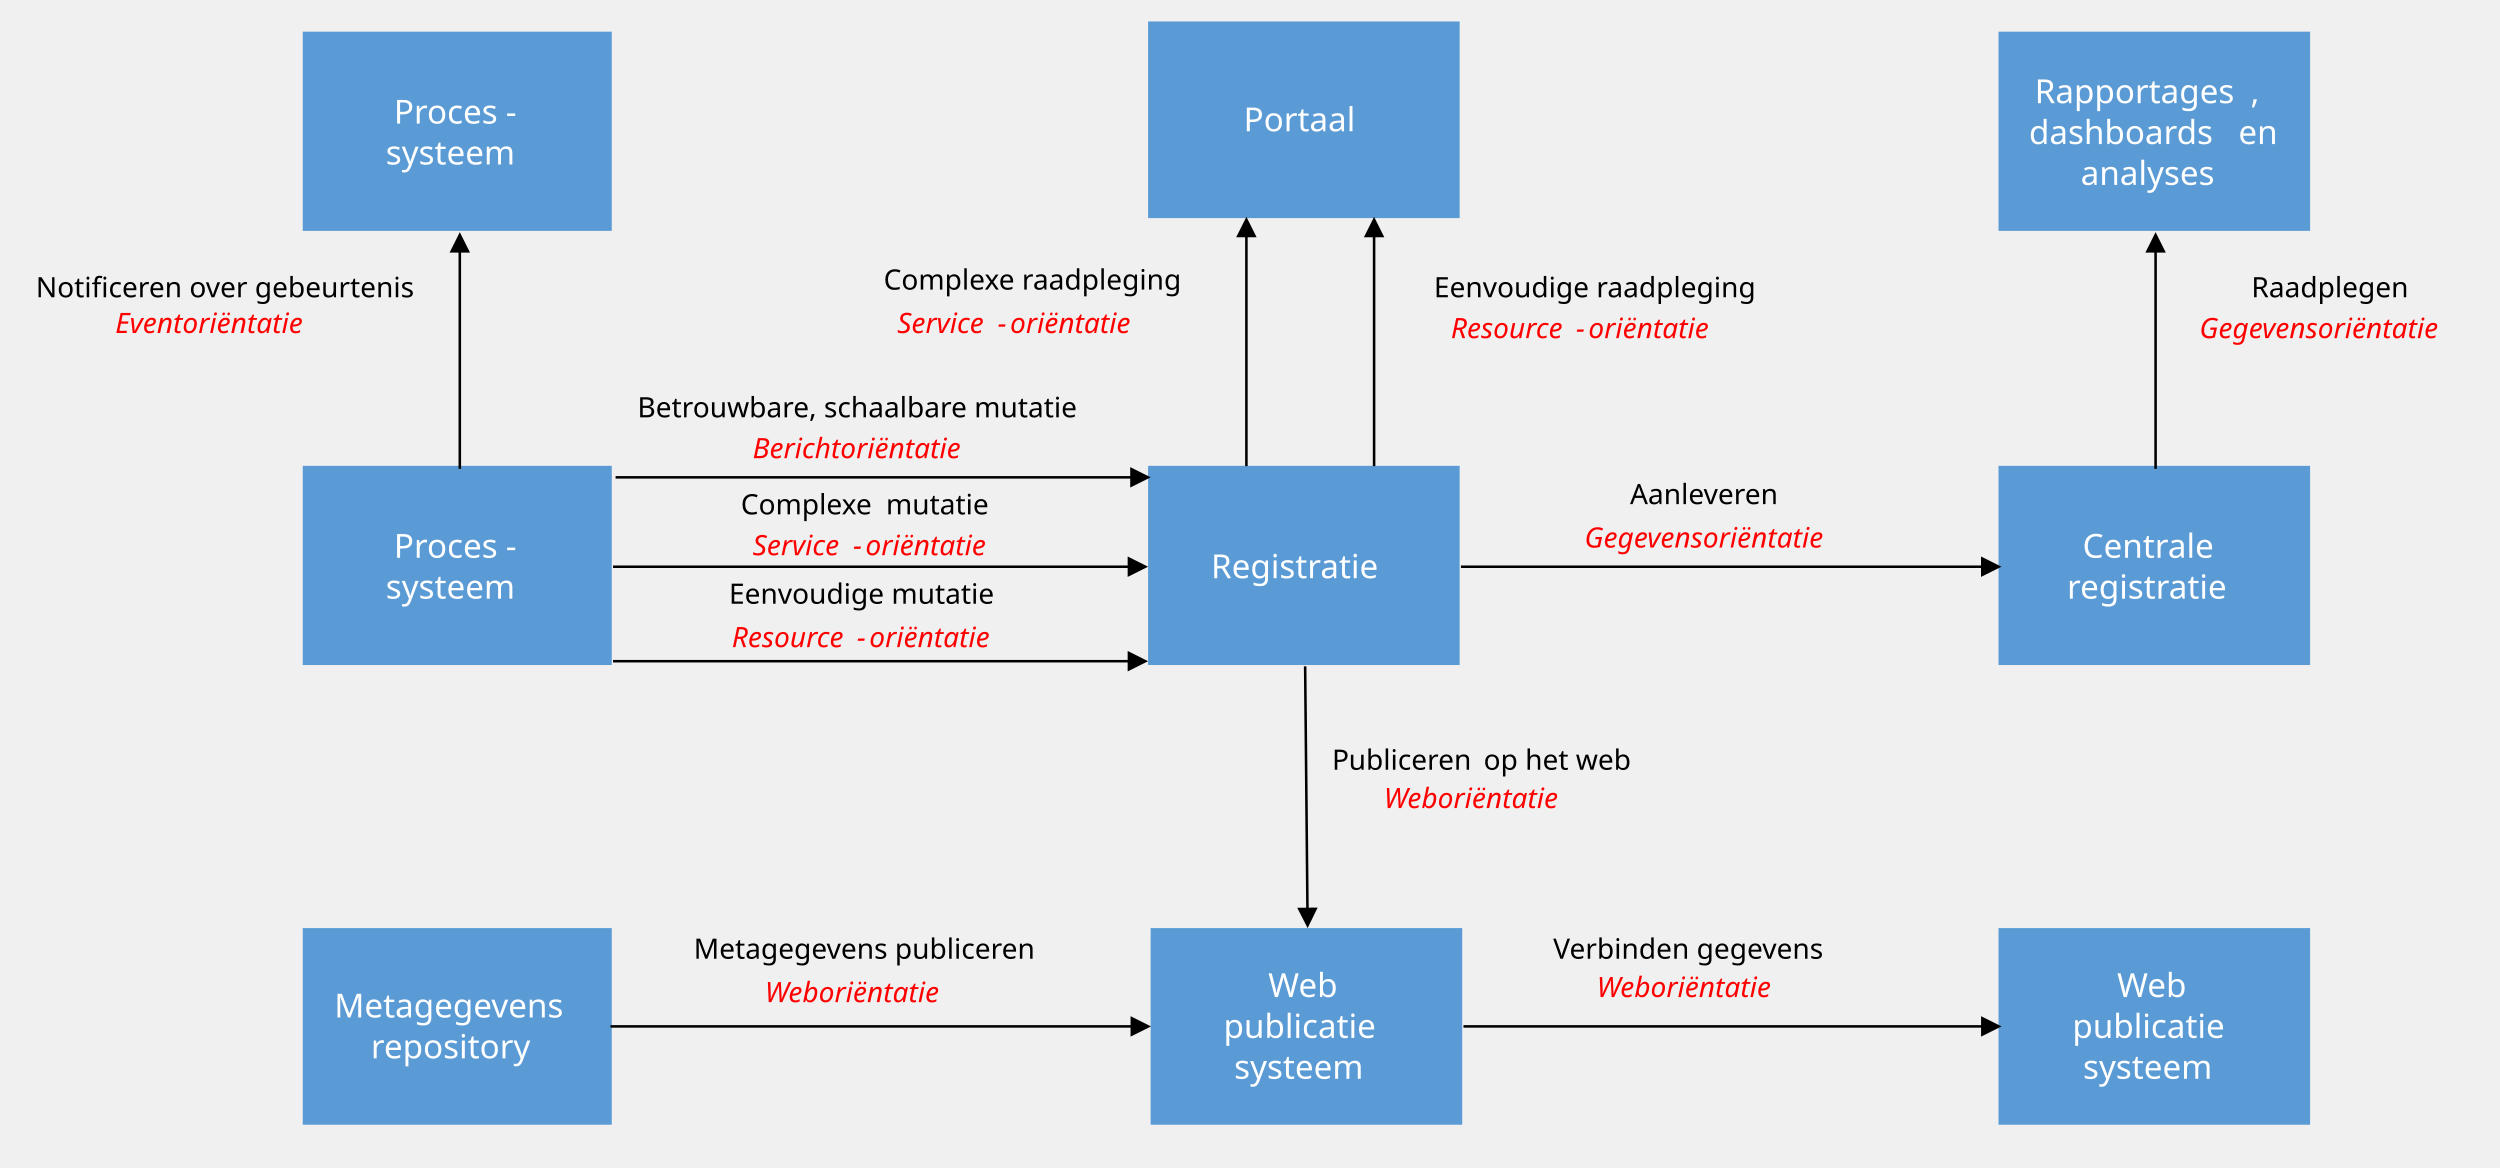
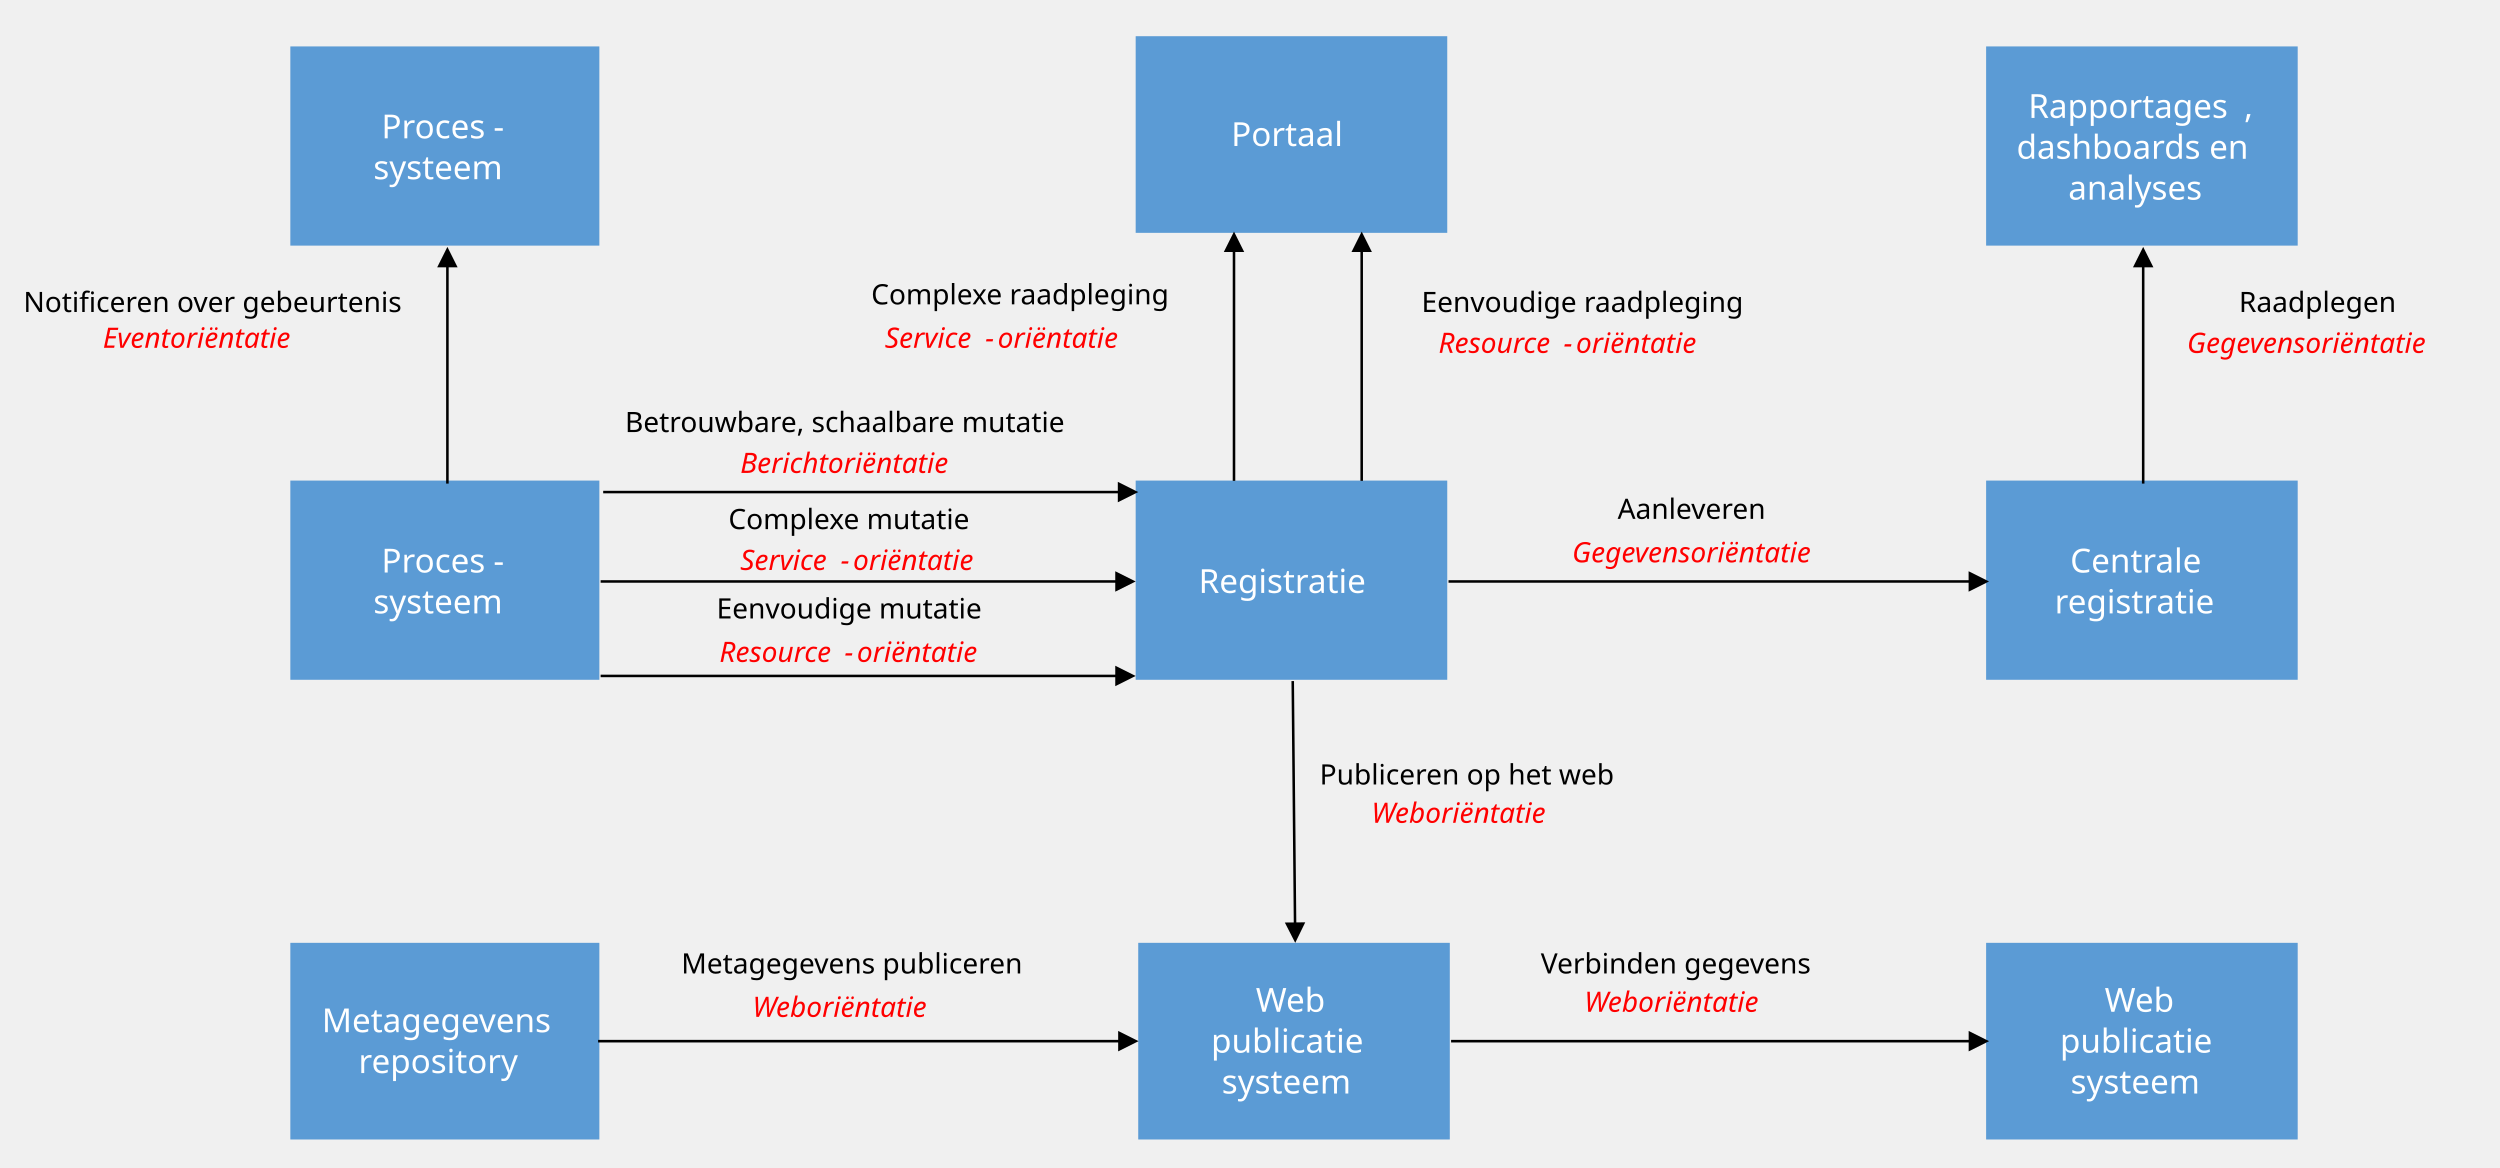
<svg xmlns="http://www.w3.org/2000/svg" width="259mm" height="121mm" viewBox="0 0 259 121" version="1.1" id="svg1">
  <defs id="defs1" />
  <g id="layer1">
-     <g transform="matrix(0.2645833,0,0,0.2645833,-30.28401,-50.69377)" id="g56">
+     <g transform="matrix(0.2645833,0,0,0.2645833,-31.56909,-49.16595)" id="g52">
      <rect x="564" y="374" width="122" height="78" fill="#5b9bd5" id="rect1" />
      <text fill="#ffffff" font-family="Verdana, Verdana_MSFontService, sans-serif" font-weight="400" font-size="13px" transform="translate(588.649,418)" id="text1">Registratie</text>
      <rect x="897" y="374" width="122" height="78" fill="#5b9bd5" id="rect2" />
      <text fill="#ffffff" font-family="Verdana, Verdana_MSFontService, sans-serif" font-weight="400" font-size="13px" transform="translate(929.917,410)" id="text2">Centrale</text>
      <text fill="#ffffff" font-family="Verdana, Verdana_MSFontService, sans-serif" font-weight="400" font-size="13px" transform="translate(923.837,426)" id="text3">registratie</text>
      <rect x="564" y="200" width="122" height="77" fill="#5b9bd5" id="rect3" />
      <text fill="#ffffff" font-family="Verdana, Verdana_MSFontService, sans-serif" font-weight="400" font-size="13px" transform="translate(601.399,243)" id="text4">Portaal</text>
      <rect x="233" y="374" width="121" height="78" fill="#5b9bd5" id="rect4" />
      <text fill="#ffffff" font-family="Verdana, Verdana_MSFontService, sans-serif" font-weight="400" font-size="13px" transform="translate(268.681,410)" id="text5">Proces</text>
      <text fill="#ffffff" font-family="Verdana, Verdana_MSFontService, sans-serif" font-weight="400" font-size="13px" transform="translate(312.515,410)" id="text6">-</text>
      <text fill="#ffffff" font-family="Verdana, Verdana_MSFontService, sans-serif" font-weight="400" font-size="13px" transform="translate(265.515,426)" id="text7">systeem</text>
      <path d="m 652,374.107 v -90.94 h 1 v 90.94 z m -3.5,-89.607 4,-8 4,8 z" id="path7" />
      <text font-family="Verdana, Verdana_MSFontService, sans-serif" font-weight="400" font-size="11px" transform="translate(675.927,308)" id="text8">Eenvoudige raadpleging</text>
      <rect x="233" y="204" width="121" height="78" fill="#5b9bd5" id="rect8" />
      <text fill="#ffffff" font-family="Verdana, Verdana_MSFontService, sans-serif" font-weight="400" font-size="13px" transform="translate(268.681,240)" id="text9">Proces</text>
      <text fill="#ffffff" font-family="Verdana, Verdana_MSFontService, sans-serif" font-weight="400" font-size="13px" transform="translate(312.515,240)" id="text10">-</text>
      <text fill="#ffffff" font-family="Verdana, Verdana_MSFontService, sans-serif" font-weight="400" font-size="13px" transform="translate(265.515,256)" id="text11">systeem</text>
      <path d="M 0.5,-5.66354e-7 0.5,86.02 h -1 L -0.5,5.66354e-7 Z M 4,84.687 l -4,8 -4,-8 z" transform="matrix(1,0,0,-1,294.5,375.187)" id="path11" />
      <text font-family="Verdana, Verdana_MSFontService, sans-serif" font-weight="400" font-size="11px" transform="translate(128.49,308)" id="text12">Notificeren over gebeurtenis</text>
      <path d="m 686.5,413 h 204.973 v 1 H 686.5 Z m 203.64,-3.5 8,4 -8,4 z" id="path12" />
      <text font-family="Verdana, Verdana_MSFontService, sans-serif" font-weight="400" font-size="11px" transform="translate(752.705,389)" id="text13">Aanleveren</text>
      <text fill="#ff0000" font-family="Verdana, Verdana_MSFontService, sans-serif" font-style="italic" font-weight="400" font-size="11px" transform="translate(159.568,322)" id="text14">Eventoriëntatie</text>
      <text fill="#ff0000" font-family="Verdana, Verdana_MSFontService, sans-serif" font-style="italic" font-weight="400" font-size="11px" transform="translate(734.877,406)" id="text15">Gegevensoriëntatie</text>
      <text fill="#ff0000" font-family="Verdana, Verdana_MSFontService, sans-serif" font-style="italic" font-weight="400" font-size="11px" transform="translate(682.557,324)" id="text16">Resource</text>
      <text fill="#ff0000" font-family="Verdana, Verdana_MSFontService, sans-serif" font-style="italic" font-weight="400" font-size="11px" transform="translate(731.557,324)" id="text17">-</text>
      <text fill="#ff0000" font-family="Verdana, Verdana_MSFontService, sans-serif" font-style="italic" font-weight="400" font-size="11px" transform="translate(736.391,324)" id="text18">oriëntatie</text>
      <rect x="565" y="555" width="122" height="77" fill="#5b9bd5" id="rect18" />
      <text fill="#ffffff" font-family="Verdana, Verdana_MSFontService, sans-serif" font-weight="400" font-size="13px" transform="translate(611.04,582)" id="text19">Web</text>
      <text fill="#ffffff" font-family="Verdana, Verdana_MSFontService, sans-serif" font-weight="400" font-size="13px" transform="translate(593.54,598)" id="text20">publicatie</text>
      <text fill="#ffffff" font-family="Verdana, Verdana_MSFontService, sans-serif" font-weight="400" font-size="13px" transform="translate(597.707,614)" id="text21">systeem</text>
      <path d="m 355.5,378 h 202.837 v 1 H 355.5 Z m 201.504,-3.5 8,4 -8,4 z" id="path21" />
      <text font-family="Verdana, Verdana_MSFontService, sans-serif" font-weight="400" font-size="11px" transform="translate(364.055,355)" id="text22">Betrouwbare, schaalbare mutatie</text>
      <text fill="#ff0000" font-family="Verdana, Verdana_MSFontService, sans-serif" font-style="italic" font-weight="400" font-size="11px" transform="translate(409.158,371)" id="text23">Berichtoriëntatie</text>
      <text font-family="Verdana, Verdana_MSFontService, sans-serif" font-weight="400" font-size="11px" transform="translate(460.442,305)" id="text24">Complexe raadpleging</text>
      <text fill="#ff0000" font-family="Verdana, Verdana_MSFontService, sans-serif" font-style="italic" font-weight="400" font-size="11px" transform="translate(465.779,322)" id="text25">Service</text>
      <text fill="#ff0000" font-family="Verdana, Verdana_MSFontService, sans-serif" font-style="italic" font-weight="400" font-size="11px" transform="translate(505.112,322)" id="text26">-</text>
      <text fill="#ff0000" font-family="Verdana, Verdana_MSFontService, sans-serif" font-style="italic" font-weight="400" font-size="11px" transform="translate(509.946,322)" id="text27">oriëntatie</text>
      <rect x="233" y="555" width="121" height="77" fill="#5b9bd5" id="rect27" />
      <text fill="#ffffff" font-family="Verdana, Verdana_MSFontService, sans-serif" font-weight="400" font-size="13px" transform="translate(245.348,590)" id="text28">Metagegevens</text>
      <text fill="#ffffff" font-family="Verdana, Verdana_MSFontService, sans-serif" font-weight="400" font-size="13px" transform="translate(259.681,606)" id="text29">repository</text>
      <text font-family="Verdana, Verdana_MSFontService, sans-serif" font-weight="400" font-size="11px" transform="translate(386.091,567)" id="text30">Metagegevens publiceren</text>
      <text fill="#ff0000" font-family="Verdana, Verdana_MSFontService, sans-serif" font-style="italic" font-weight="400" font-size="11px" transform="translate(413.956,584)" id="text31">Weboriëntatie</text>
      <path d="m 602,374.107 v -90.94 h 1 v 90.94 z m -3.5,-89.607 4,-8 4,8 z" id="path31" />
      <path d="m 353.5,593 h 204.973 v 1 H 353.5 Z m 203.64,-3.5 8,4 -8,4 z" id="path32" />
      <text font-family="Verdana, Verdana_MSFontService, sans-serif" font-weight="400" font-size="11px" transform="translate(399.902,428)" id="text32">Eenvoudige mutatie</text>
      <text fill="#ff0000" font-family="Verdana, Verdana_MSFontService, sans-serif" font-style="italic" font-weight="400" font-size="11px" transform="translate(400.996,445)" id="text33">Resource</text>
      <text fill="#ff0000" font-family="Verdana, Verdana_MSFontService, sans-serif" font-style="italic" font-weight="400" font-size="11px" transform="translate(449.996,445)" id="text34">-</text>
      <text fill="#ff0000" font-family="Verdana, Verdana_MSFontService, sans-serif" font-style="italic" font-weight="400" font-size="11px" transform="translate(454.829,445)" id="text35">oriëntatie</text>
      <path d="m 354.5,450 h 202.837 v 1 H 354.5 Z m 201.504,-3.5 8,4 -8,4 z" id="path35" />
      <rect x="897" y="204" width="122" height="78" fill="#5b9bd5" id="rect35" />
-       <text fill="#ffffff" font-family="Verdana, Verdana_MSFontService, sans-serif" font-weight="400" font-size="13px" transform="translate(911.173,232)" id="text36">Rapportages</text>
-       <text fill="#ffffff" font-family="Verdana, Verdana_MSFontService, sans-serif" font-weight="400" font-size="13px" transform="translate(995.673,232)" id="text37">,</text>
-       <text fill="#ffffff" font-family="Verdana, Verdana_MSFontService, sans-serif" font-weight="400" font-size="13px" transform="translate(908.92,248)" id="text38">dashboards</text>
-       <text fill="#ffffff" font-family="Verdana, Verdana_MSFontService, sans-serif" font-weight="400" font-size="13px" transform="translate(990.92,248)" id="text39">en</text>
-       <text fill="#ffffff" font-family="Verdana, Verdana_MSFontService, sans-serif" font-weight="400" font-size="13px" transform="translate(929.173,264)" id="text40">analyses</text>
-       <path d="M 0.5,-5.66354e-7 0.5,86.02 h -1 L -0.5,5.66354e-7 Z M 4,84.687 l -4,8 -4,-8 z" transform="matrix(1,0,0,-1,958.5,375.187)" id="path40" />
-       <text font-family="Verdana, Verdana_MSFontService, sans-serif" font-weight="400" font-size="11px" transform="translate(996.002,308)" id="text41">Raadplegen</text>
-       <text fill="#ff0000" font-family="Verdana, Verdana_MSFontService, sans-serif" font-style="italic" font-weight="400" font-size="11px" transform="translate(975.649,324)" id="text42">Gegevensoriëntatie</text>
-       <text font-family="Verdana, Verdana_MSFontService, sans-serif" font-weight="400" font-size="11px" transform="translate(404.53,393)" id="text43">Complexe</text>
-       <text font-family="Verdana, Verdana_MSFontService, sans-serif" font-weight="400" font-size="11px" transform="translate(461.363,393)" id="text44">mutatie</text>
-       <text fill="#ff0000" font-family="Verdana, Verdana_MSFontService, sans-serif" font-style="italic" font-weight="400" font-size="11px" transform="translate(409.158,409)" id="text45">Service</text>
-       <text fill="#ff0000" font-family="Verdana, Verdana_MSFontService, sans-serif" font-style="italic" font-weight="400" font-size="11px" transform="translate(448.491,409)" id="text46">-</text>
-       <text fill="#ff0000" font-family="Verdana, Verdana_MSFontService, sans-serif" font-style="italic" font-weight="400" font-size="11px" transform="translate(453.325,409)" id="text47">oriëntatie</text>
-       <path d="m 354.5,413 h 202.837 v 1 H 354.5 Z m 201.504,-3.5 8,4 -8,4 z" id="path47" />
-       <path d="m 626,452.495 0.911,95.839 -1,0.01 L 625,452.505 Z m 4.398,94.473 -3.923,8.038 -4.076,-7.962 z" id="path48" />
-       <text fill="#ff0000" font-family="Verdana, Verdana_MSFontService, sans-serif" font-style="italic" font-weight="400" font-size="11px" transform="translate(656.318,508)" id="text48">Weboriëntatie</text>
-       <text font-family="Verdana, Verdana_MSFontService, sans-serif" font-weight="400" font-size="11px" transform="translate(636.034,493)" id="text49">P</text>
-       <text font-family="Verdana, Verdana_MSFontService, sans-serif" font-weight="400" font-size="11px" transform="translate(642.534,493)" id="text50">ubliceren</text>
-       <text font-family="Verdana, Verdana_MSFontService, sans-serif" font-weight="400" font-size="11px" transform="translate(695.367,493)" id="text51">op het web</text>
-       <rect x="897" y="555" width="122" height="77" fill="#5b9bd5" id="rect51" />
-       <text fill="#ffffff" font-family="Verdana, Verdana_MSFontService, sans-serif" font-weight="400" font-size="13px" transform="translate(943.42,582)" id="text52">Web</text>
-       <text fill="#ffffff" font-family="Verdana, Verdana_MSFontService, sans-serif" font-weight="400" font-size="13px" transform="translate(925.92,598)" id="text53">publicatie</text>
-       <text fill="#ffffff" font-family="Verdana, Verdana_MSFontService, sans-serif" font-weight="400" font-size="13px" transform="translate(930.086,614)" id="text54">systeem</text>
-       <path d="m 687.5,593 h 203.999 v 1 H 687.5 Z m 202.665,-3.5 8,4 -8,4 z" id="path54" />
-       <text fill="#ff0000" font-family="Verdana, Verdana_MSFontService, sans-serif" font-style="italic" font-weight="400" font-size="11px" transform="translate(739.678,582)" id="text55">Weboriëntatie</text>
-       <text font-family="Verdana, Verdana_MSFontService, sans-serif" font-weight="400" font-size="11px" transform="translate(722.625,567)" id="text56">Verbinden gegevens</text>
+       <text fill="#ffffff" font-family="Verdana, Verdana_MSFontService, sans-serif" font-weight="400" font-size="13px" transform="translate(913.507,232)" id="text36">Rapportages</text>
+       <text fill="#ffffff" font-family="Verdana, Verdana_MSFontService, sans-serif" font-weight="400" font-size="13px" transform="translate(998.007,232)" id="text37">,</text>
+       <text fill="#ffffff" font-family="Verdana, Verdana_MSFontService, sans-serif" font-weight="400" font-size="13px" transform="translate(908.92,248)" id="text38">dashboards en</text>
+       <text fill="#ffffff" font-family="Verdana, Verdana_MSFontService, sans-serif" font-weight="400" font-size="13px" transform="translate(929.173,264)" id="text39">analyses</text>
+       <path d="M 0.5,-5.66354e-7 0.5,86.02 h -1 L -0.5,5.66354e-7 Z M 4,84.687 l -4,8 -4,-8 z" transform="matrix(1,0,0,-1,958.5,375.187)" id="path39" />
+       <text font-family="Verdana, Verdana_MSFontService, sans-serif" font-weight="400" font-size="11px" transform="translate(996.002,308)" id="text40">Raadplegen</text>
+       <text fill="#ff0000" font-family="Verdana, Verdana_MSFontService, sans-serif" font-style="italic" font-weight="400" font-size="11px" transform="translate(975.649,324)" id="text41">Gegevensoriëntatie</text>
+       <text font-family="Verdana, Verdana_MSFontService, sans-serif" font-weight="400" font-size="11px" transform="translate(404.53,393)" id="text42">Complexe mutatie</text>
+       <text fill="#ff0000" font-family="Verdana, Verdana_MSFontService, sans-serif" font-style="italic" font-weight="400" font-size="11px" transform="translate(409.158,409)" id="text43">Service</text>
+       <text fill="#ff0000" font-family="Verdana, Verdana_MSFontService, sans-serif" font-style="italic" font-weight="400" font-size="11px" transform="translate(448.491,409)" id="text44">-</text>
+       <text fill="#ff0000" font-family="Verdana, Verdana_MSFontService, sans-serif" font-style="italic" font-weight="400" font-size="11px" transform="translate(453.325,409)" id="text45">oriëntatie</text>
+       <path d="m 354.5,413 h 202.837 v 1 H 354.5 Z m 201.504,-3.5 8,4 -8,4 z" id="path45" />
+       <path d="m 626,452.495 0.911,95.839 -1,0.01 L 625,452.505 Z m 4.398,94.473 -3.923,8.038 -4.076,-7.962 z" id="path46" />
+       <text fill="#ff0000" font-family="Verdana, Verdana_MSFontService, sans-serif" font-style="italic" font-weight="400" font-size="11px" transform="translate(656.318,508)" id="text46">Weboriëntatie</text>
+       <text font-family="Verdana, Verdana_MSFontService, sans-serif" font-weight="400" font-size="11px" transform="translate(636.034,493)" id="text47">Publiceren op het web</text>
+       <rect x="897" y="555" width="122" height="77" fill="#5b9bd5" id="rect47" />
+       <text fill="#ffffff" font-family="Verdana, Verdana_MSFontService, sans-serif" font-weight="400" font-size="13px" transform="translate(943.42,582)" id="text48">Web</text>
+       <text fill="#ffffff" font-family="Verdana, Verdana_MSFontService, sans-serif" font-weight="400" font-size="13px" transform="translate(925.92,598)" id="text49">publicatie</text>
+       <text fill="#ffffff" font-family="Verdana, Verdana_MSFontService, sans-serif" font-weight="400" font-size="13px" transform="translate(930.086,614)" id="text50">systeem</text>
+       <path d="m 687.5,593 h 203.999 v 1 H 687.5 Z m 202.665,-3.5 8,4 -8,4 z" id="path50" />
+       <text fill="#ff0000" font-family="Verdana, Verdana_MSFontService, sans-serif" font-style="italic" font-weight="400" font-size="11px" transform="translate(739.678,582)" id="text51">Weboriëntatie</text>
+       <text font-family="Verdana, Verdana_MSFontService, sans-serif" font-weight="400" font-size="11px" transform="translate(722.625,567)" id="text52">Verbinden gegevens</text>
    </g>
  </g>
</svg>
